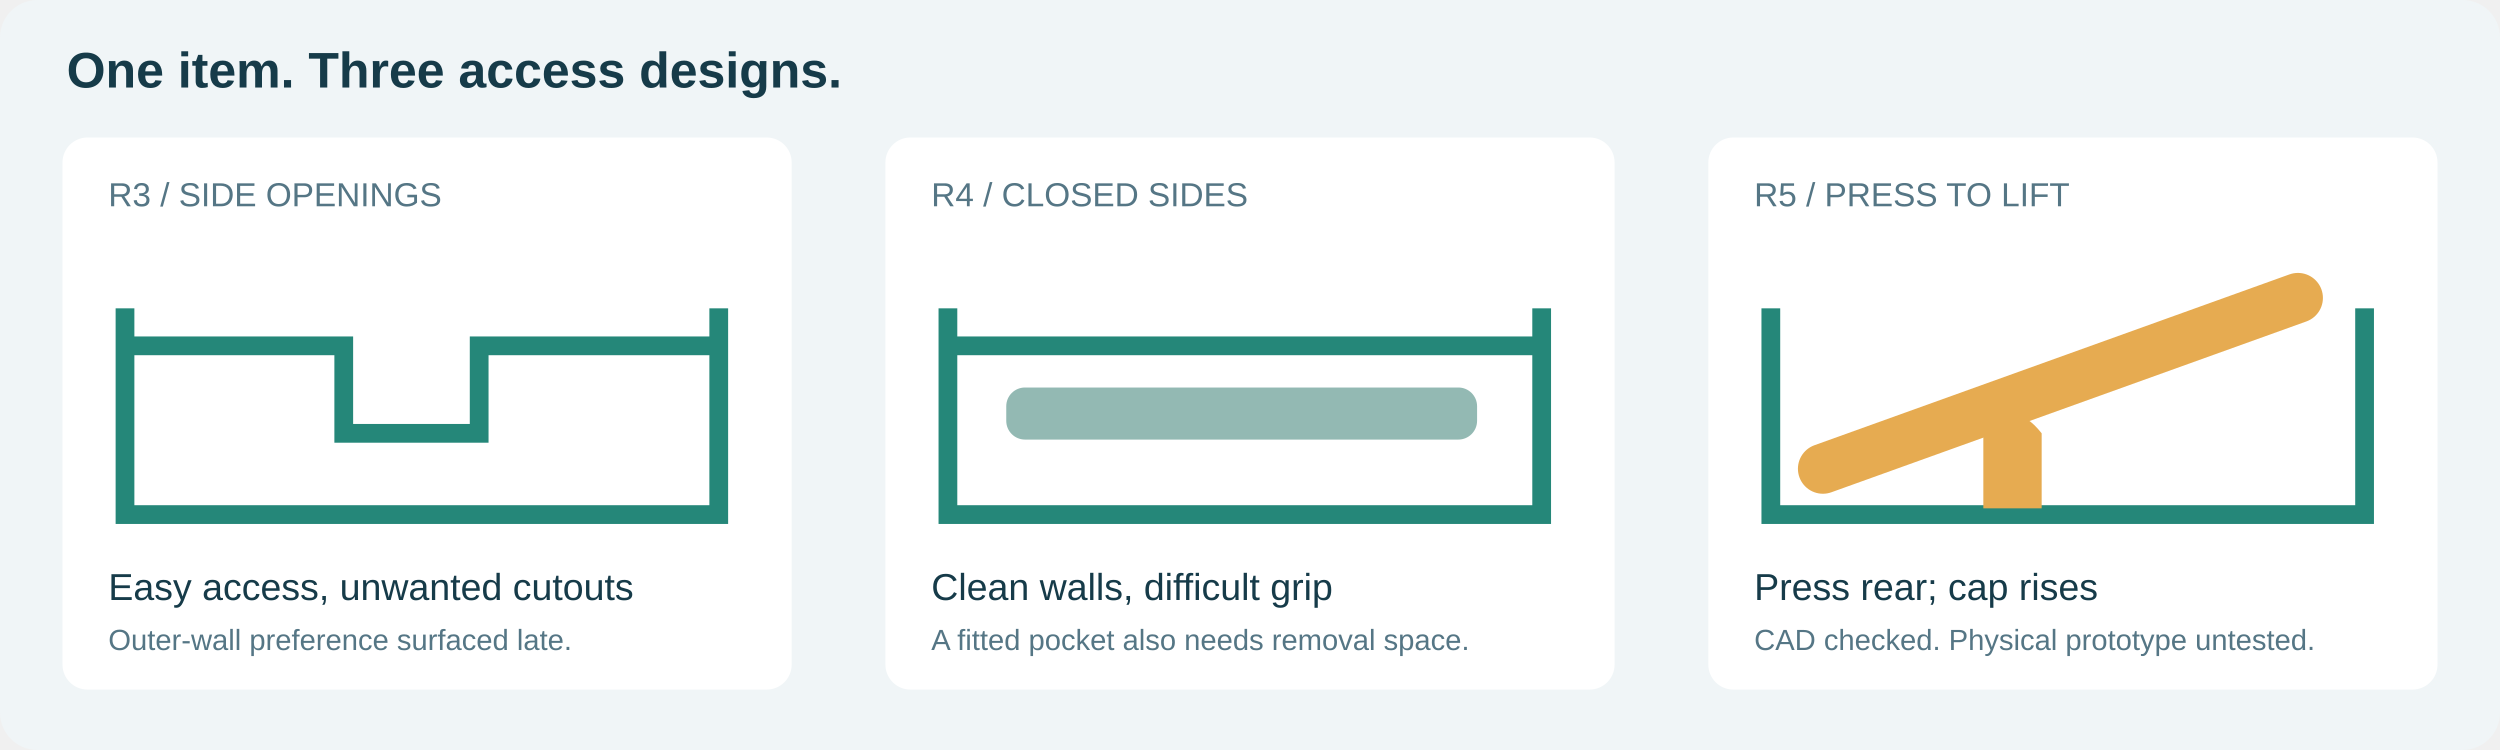
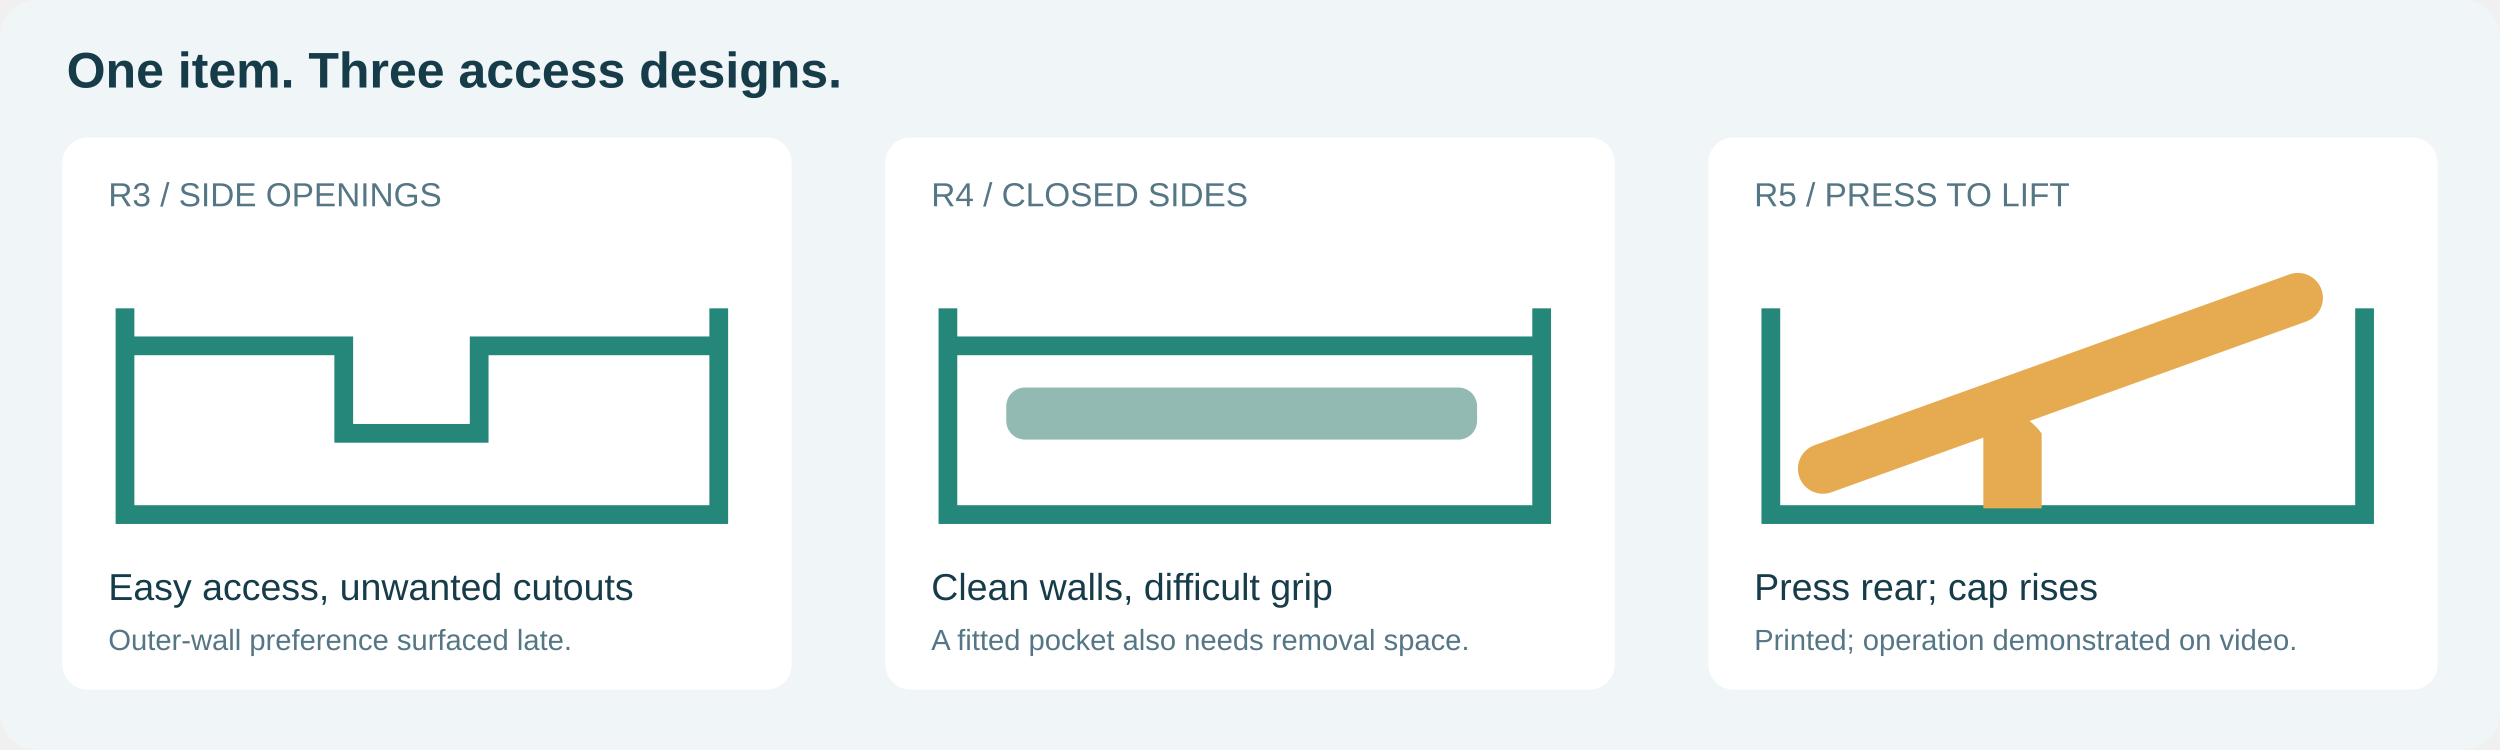
<svg xmlns="http://www.w3.org/2000/svg" width="1200" height="360" viewBox="0 0 1200 360">
  <rect width="1200" height="360" rx="18" fill="#f0f5f7" />
  <g font-family="Arial,sans-serif" fill="#163b49">
    <text x="32" y="42" font-size="24" font-weight="bold">One item. Three access designs.</text>
    <g transform="translate(30 66)">
      <rect width="350" height="265" rx="12" fill="white" />
      <text x="22" y="33" font-size="16" fill="#557685">R3 / SIDE OPENINGS</text>
      <path d="M30 82V181H315V82M30 100H135V142H200V100H315" fill="none" stroke="#258779" stroke-width="9" />
      <text x="22" y="222" font-size="18">Easy access, unwanted cutouts</text>
      <text x="22" y="246" font-size="14" fill="#557685">Outer-wall preference surfaced late.</text>
    </g>
    <g transform="translate(425 66)">
      <rect width="350" height="265" rx="12" fill="white" />
      <text x="22" y="33" font-size="16" fill="#557685">R4 / CLOSED SIDES</text>
      <path d="M30 82V181H315V82M30 100H315" fill="none" stroke="#258779" stroke-width="9" />
      <rect x="58" y="120" width="226" height="25" rx="9" fill="#93b9b3" />
      <text x="22" y="222" font-size="18">Clean walls, difficult grip</text>
      <text x="22" y="246" font-size="14" fill="#557685">A fitted pocket also needs removal space.</text>
    </g>
    <g transform="translate(820 66)">
      <rect width="350" height="265" rx="12" fill="white" />
      <text x="22" y="33" font-size="16" fill="#557685">R5 / PRESS TO LIFT</text>
      <path d="M30 82V181H315V82" fill="none" stroke="#258779" stroke-width="9" />
      <path d="M132 178V142Q146 124 160 142V178" fill="#e6ab51" />
      <path d="M55 159L283 77" stroke="#e6ab51" stroke-width="24" stroke-linecap="round" />
      <text x="22" y="222" font-size="18">Press rear; cap rises</text>
-       <text x="22" y="246" font-size="14" fill="#557685">CAD checked. Physical prototype untested.</text>
+       <text x="22" y="246" font-size="14" fill="#557685">Printed; operation demonstrated on video.</text>
    </g>
  </g>
</svg>
